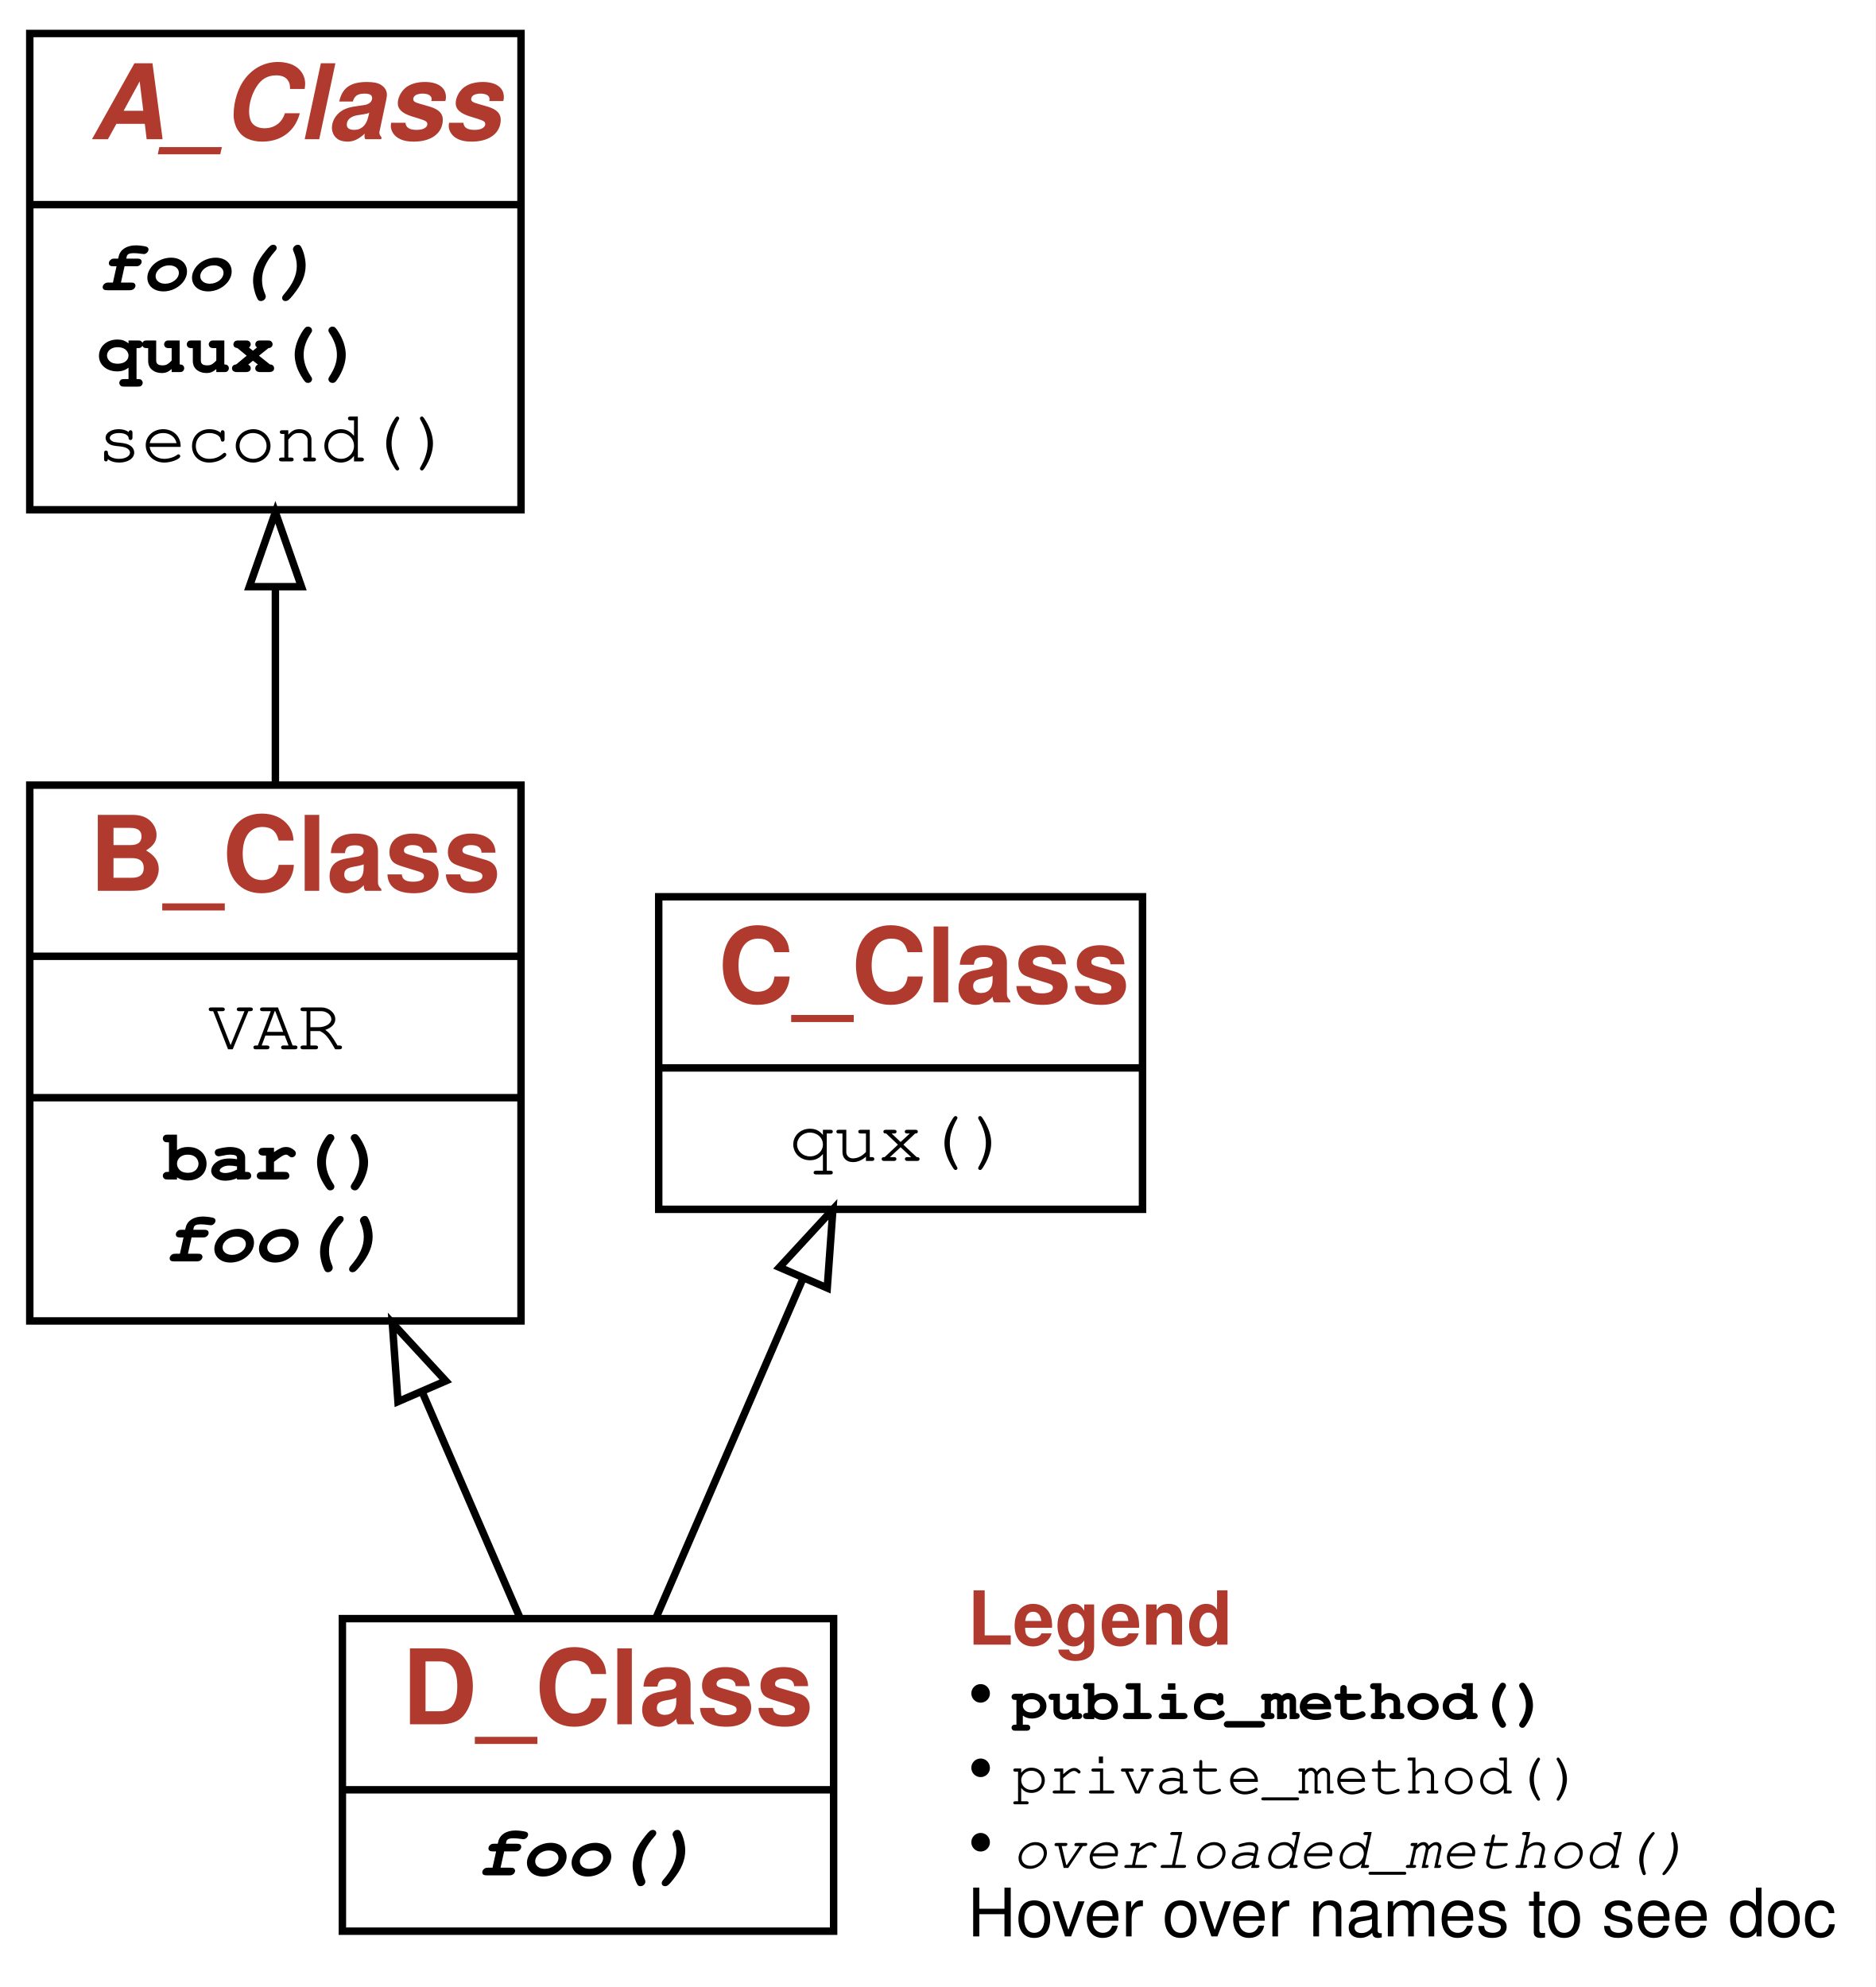
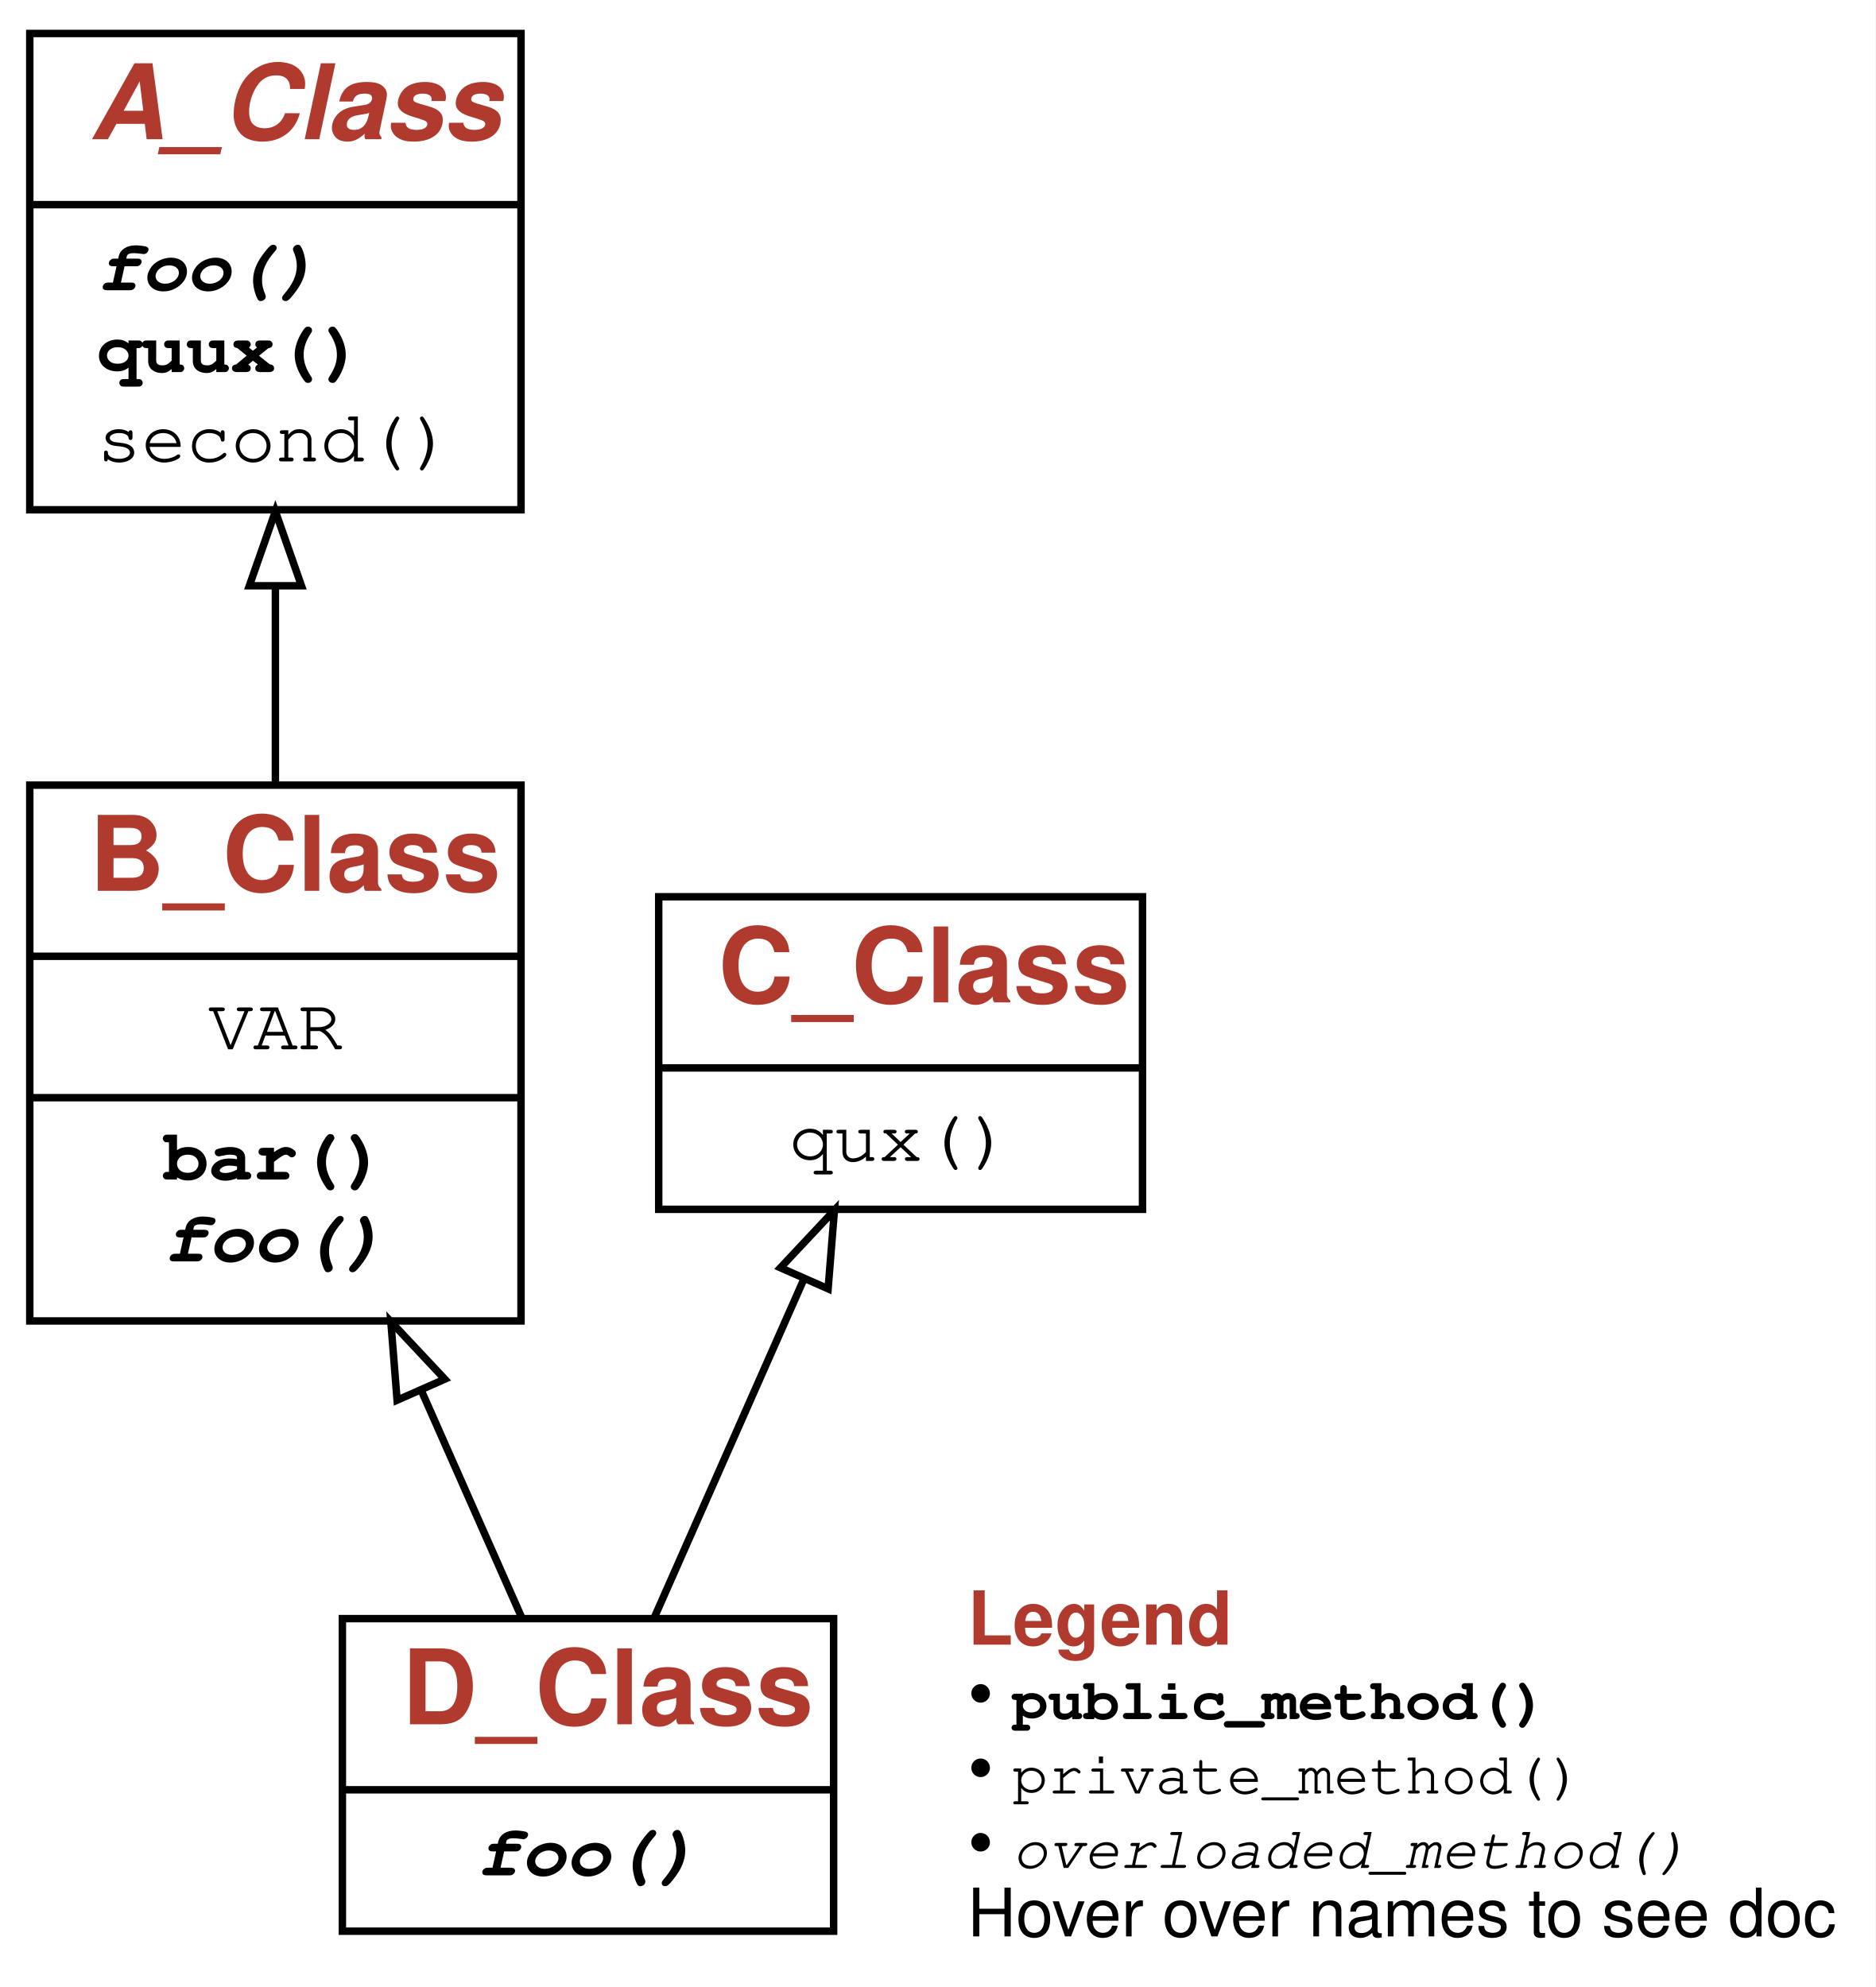
<svg xmlns="http://www.w3.org/2000/svg" xmlns:xlink="http://www.w3.org/1999/xlink" width="252pt" height="267pt" viewBox="0.00 0.00 252.00 267.00">
  <g id="graph0" class="graph" transform="scale(1 1) rotate(0) translate(4 263)">
    <g id="a_graph0">
      <a xlink:title="D_Class class hierarchy">
-         <polygon fill="#ffffff" stroke="transparent" points="-4,4 -4,-263 248,-263 248,4 -4,4" />
+         <polygon fill="white" stroke="transparent" points="-4,4 -4,-263 248,-263 248,4 -4,4" />
      </a>
    </g>
    <g id="node1" class="node">
      <g id="a_node1">
        <a xlink:href="#" xlink:title="class D_Class:&#10;A subclass inheriting from multiple superclasses.&#10;Comes with a fairly long, but meaningless documentation.">
-           <polygon fill="none" stroke="#000000" points="42,-3.5 42,-45.5 108,-45.5 108,-3.5 42,-3.5" />
+           <polygon fill="none" stroke="black" points="42,-3.5 42,-45.5 108,-45.5 108,-3.5 42,-3.5" />
          <text text-anchor="start" x="50" y="-31.3" font-family="Patua One, Helvetica, sans-serif" font-weight="bold" font-size="14.00" fill="#b03a2e">D_Class</text>
-           <polyline fill="none" stroke="#000000" points="42,-22.5 108,-22.5 " />
+           <polyline fill="none" stroke="black" points="42,-22.5 108,-22.5 " />
          <g id="a_node1_0">
            <a xlink:href="#" xlink:title="D_Class">
              <g id="a_node1_1">
                <a xlink:href="#" xlink:title="foo(self) -&gt; None:&#10;A WW2 foo fighter.">
-                   <text text-anchor="start" x="60" y="-11" font-family="'Fira Mono', 'Source Code Pro', 'Courier', monospace" font-weight="bold" font-style="italic" font-size="10.00" fill="#000000">foo()</text>
+                   <text text-anchor="start" x="60" y="-11" font-family="'Fira Mono', 'Source Code Pro', 'Courier', monospace" font-weight="bold" font-style="italic" font-size="10.00">foo()</text>
                </a>
              </g>
            </a>
          </g>
        </a>
      </g>
    </g>
    <g id="node2" class="node">
      <g id="a_node2">
        <a xlink:href="#" xlink:title="class B_Class:&#10;A subclass inheriting some methods.">
-           <polygon fill="none" stroke="#000000" points="0,-85.5 0,-157.5 66,-157.5 66,-85.5 0,-85.5" />
+           <polygon fill="none" stroke="black" points="0,-85.5 0,-157.5 66,-157.5 66,-85.5 0,-85.5" />
          <text text-anchor="start" x="8" y="-143.3" font-family="Patua One, Helvetica, sans-serif" font-weight="bold" font-size="14.00" fill="#b03a2e">B_Class</text>
-           <polyline fill="none" stroke="#000000" points="0,-134.5 66,-134.5 " />
+           <polyline fill="none" stroke="black" points="0,-134.5 66,-134.5 " />
          <g id="a_node2_2">
            <a xlink:href="#" xlink:title="B_Class">
              <g id="a_node2_3">
                <a xlink:href="#" xlink:title="VAR = 'A variable'">
-                   <text text-anchor="start" x="24" y="-122" font-family="'Fira Mono', 'Source Code Pro', 'Courier', monospace" font-size="10.00" fill="#000000">VAR</text>
+                   <text text-anchor="start" x="24" y="-122" font-family="'Fira Mono', 'Source Code Pro', 'Courier', monospace" font-size="10.00">VAR</text>
                </a>
              </g>
            </a>
          </g>
-           <polyline fill="none" stroke="#000000" points="0,-115.5 66,-115.5 " />
+           <polyline fill="none" stroke="black" points="0,-115.5 66,-115.5 " />
          <g id="a_node2_4">
            <a xlink:href="#" xlink:title="B_Class">
              <g id="a_node2_5">
-                 <a xlink:href="#" xlink:title="bar(self, qux:Any=None, bartender:int=42) -&gt; None:&#10;A qux walks into a bar.&#10;`bartender` is an optional attribute.">
-                   <text text-anchor="start" x="18" y="-104.5" font-family="'Fira Mono', 'Source Code Pro', 'Courier', monospace" font-weight="bold" font-size="10.00" fill="#000000">bar()</text>
+                 <a xlink:href="#" xlink:title="bar(self, qux: Any = None, bartender: int = 42) -&gt; None:&#10;A qux walks into a bar.&#10;`bartender` is an optional attribute.">
+                   <text text-anchor="start" x="18" y="-104.5" font-family="'Fira Mono', 'Source Code Pro', 'Courier', monospace" font-weight="bold" font-size="10.00">bar()</text>
                </a>
              </g>
              <g id="a_node2_6">
                <a xlink:href="#" xlink:title="foo(self) -&gt; None:&#10;A WW2 foo fighter.">
-                   <text text-anchor="start" x="18" y="-93.5" font-family="'Fira Mono', 'Source Code Pro', 'Courier', monospace" font-weight="bold" font-style="italic" font-size="10.00" fill="#000000">foo()</text>
+                   <text text-anchor="start" x="18" y="-93.5" font-family="'Fira Mono', 'Source Code Pro', 'Courier', monospace" font-weight="bold" font-style="italic" font-size="10.00">foo()</text>
                </a>
              </g>
            </a>
          </g>
        </a>
      </g>
    </g>
    <g id="edge1" class="edge">
-       <path fill="none" stroke="#000000" d="M65.887,-45.548C62.005,-54.511 57.316,-65.341 52.71,-75.978" />
-       <polygon fill="none" stroke="#000000" points="49.468,-74.658 48.706,-85.226 55.892,-77.44 49.468,-74.658" />
+       <path fill="none" stroke="black" d="M66.09,-45.65C62.14,-54.58 57.33,-65.47 52.61,-76.14" />
+       <polygon fill="none" stroke="black" points="49.35,-74.85 48.51,-85.41 55.76,-77.68 49.35,-74.85" />
    </g>
    <g id="node4" class="node">
      <g id="a_node4">
        <a xlink:href="#" xlink:title="class C_Class:&#10;A class injecting some method">
-           <polygon fill="none" stroke="#000000" points="84.5,-100.5 84.5,-142.5 149.5,-142.5 149.5,-100.5 84.5,-100.5" />
+           <polygon fill="none" stroke="black" points="84.5,-100.5 84.5,-142.5 149.5,-142.5 149.5,-100.5 84.5,-100.5" />
          <text text-anchor="start" x="92.5" y="-128.3" font-family="Patua One, Helvetica, sans-serif" font-weight="bold" font-size="14.00" fill="#b03a2e">C_Class</text>
-           <polyline fill="none" stroke="#000000" points="84.5,-119.5 149.5,-119.5 " />
+           <polyline fill="none" stroke="black" points="84.5,-119.5 149.5,-119.5 " />
          <g id="a_node4_7">
            <a xlink:href="#" xlink:title="C_Class">
              <g id="a_node4_8">
-                 <a xlink:href="#" xlink:title="qux(self) -&gt; None">
-                   <text text-anchor="start" x="102" y="-107" font-family="'Fira Mono', 'Source Code Pro', 'Courier', monospace" font-size="10.00" fill="#000000">qux()</text>
+                 <a xlink:href="#" xlink:title="qux(self, arg: List[Union[str, int, NoneType]]) -&gt; List[Union[str, int, NoneType]]">
+                   <text text-anchor="start" x="102" y="-107" font-family="'Fira Mono', 'Source Code Pro', 'Courier', monospace" font-size="10.00">qux()</text>
                </a>
              </g>
            </a>
          </g>
        </a>
      </g>
    </g>
    <g id="edge3" class="edge">
-       <path fill="none" stroke="#000000" d="M84.113,-45.548C89.892,-58.894 97.462,-76.376 103.882,-91.204" />
-       <polygon fill="none" stroke="#000000" points="100.719,-92.707 107.904,-100.493 107.143,-89.926 100.719,-92.707" />
+       <path fill="none" stroke="black" d="M83.91,-45.65C89.75,-58.87 97.5,-76.39 104.02,-91.15" />
+       <polygon fill="none" stroke="black" points="100.86,-92.65 108.11,-100.38 107.26,-89.82 100.86,-92.65" />
    </g>
    <g id="node3" class="node">
      <g id="a_node3">
        <a xlink:href="#" xlink:title="class A_Class:&#10;A Class which does A thing right.&#10;Comes with a longer docstring.">
-           <polygon fill="none" stroke="#000000" points="0,-194.5 0,-258.5 66,-258.5 66,-194.5 0,-194.5" />
+           <polygon fill="none" stroke="black" points="0,-194.5 0,-258.5 66,-258.5 66,-194.5 0,-194.5" />
          <text text-anchor="start" x="8" y="-244.3" font-family="Patua One, Helvetica, sans-serif" font-weight="bold" font-style="italic" font-size="14.00" fill="#b03a2e">A_Class</text>
-           <polyline fill="none" stroke="#000000" points="0,-235.5 66,-235.5 " />
+           <polyline fill="none" stroke="black" points="0,-235.5 66,-235.5 " />
          <g id="a_node3_9">
            <a xlink:href="#" xlink:title="A_Class">
              <g id="a_node3_10">
                <a xlink:href="#" xlink:title="foo(self) -&gt; None:&#10;The Adventures of the glorious Foo">
-                   <text text-anchor="start" x="9" y="-224" font-family="'Fira Mono', 'Source Code Pro', 'Courier', monospace" font-weight="bold" font-style="italic" font-size="10.00" fill="#000000">foo()</text>
+                   <text text-anchor="start" x="9" y="-224" font-family="'Fira Mono', 'Source Code Pro', 'Courier', monospace" font-weight="bold" font-style="italic" font-size="10.00">foo()</text>
                </a>
              </g>
              <g id="a_node3_11">
                <a xlink:href="#" xlink:title="quux(self) -&gt; None:&#10;A method that is not used.">
-                   <text text-anchor="start" x="9" y="-213" font-family="'Fira Mono', 'Source Code Pro', 'Courier', monospace" font-weight="bold" font-size="10.00" fill="#000000">quux()</text>
+                   <text text-anchor="start" x="9" y="-213" font-family="'Fira Mono', 'Source Code Pro', 'Courier', monospace" font-weight="bold" font-size="10.00">quux()</text>
                </a>
              </g>
              <g id="a_node3_12">
                <a xlink:href="#" xlink:title="second(self) -&gt; None">
-                   <text text-anchor="start" x="9" y="-201" font-family="'Fira Mono', 'Source Code Pro', 'Courier', monospace" font-size="10.00" fill="#000000">second()</text>
+                   <text text-anchor="start" x="9" y="-201" font-family="'Fira Mono', 'Source Code Pro', 'Courier', monospace" font-size="10.00">second()</text>
                </a>
              </g>
            </a>
          </g>
        </a>
      </g>
    </g>
    <g id="edge2" class="edge">
-       <path fill="none" stroke="#000000" d="M33,-157.635C33,-166.163 33,-175.33 33,-184.106" />
-       <polygon fill="none" stroke="#000000" points="29.5,-184.167 33,-194.167 36.5,-184.167 29.5,-184.167" />
+       <path fill="none" stroke="black" d="M33,-157.66C33,-166.2 33,-175.42 33,-184.22" />
+       <polygon fill="none" stroke="black" points="29.5,-184.29 33,-194.29 36.5,-184.29 29.5,-184.29" />
    </g>
    <g id="node5" class="node">
      <text text-anchor="start" x="126" y="-42" font-family="Patua One, Helvetica, sans-serif" font-weight="bold" font-size="10.00" fill="#b03a2e">Legend</text>
-       <text text-anchor="start" x="126" y="-32" font-family="Patua One, Helvetica, sans-serif" font-size="10.00" fill="#000000">• </text>
-       <text text-anchor="start" x="132" y="-32" font-family="'Fira Mono', 'Source Code Pro', 'Courier', monospace" font-weight="bold" font-size="8.00" fill="#000000">public_method()</text>
-       <text text-anchor="start" x="126" y="-22" font-family="Patua One, Helvetica, sans-serif" font-size="10.00" fill="#000000">• </text>
-       <text text-anchor="start" x="132" y="-22" font-family="'Fira Mono', 'Source Code Pro', 'Courier', monospace" font-size="8.00" fill="#000000">private_method()</text>
-       <text text-anchor="start" x="126" y="-12" font-family="Patua One, Helvetica, sans-serif" font-size="10.00" fill="#000000">• </text>
-       <text text-anchor="start" x="132" y="-12" font-family="'Fira Mono', 'Source Code Pro', 'Courier', monospace" font-style="italic" font-size="8.00" fill="#000000">overloaded_method()</text>
-       <text text-anchor="start" x="126" y="-2.8" font-family="Helvetica,sans-Serif" font-size="9.00" fill="#000000">Hover over names to see doc</text>
+       <text text-anchor="start" x="126" y="-32" font-family="Patua One, Helvetica, sans-serif" font-size="10.00">• </text>
+       <text text-anchor="start" x="132" y="-32" font-family="'Fira Mono', 'Source Code Pro', 'Courier', monospace" font-weight="bold" font-size="8.00">public_method()</text>
+       <text text-anchor="start" x="126" y="-22" font-family="Patua One, Helvetica, sans-serif" font-size="10.00">• </text>
+       <text text-anchor="start" x="132" y="-22" font-family="'Fira Mono', 'Source Code Pro', 'Courier', monospace" font-size="8.00">private_method()</text>
+       <text text-anchor="start" x="126" y="-12" font-family="Patua One, Helvetica, sans-serif" font-size="10.00">• </text>
+       <text text-anchor="start" x="132" y="-12" font-family="'Fira Mono', 'Source Code Pro', 'Courier', monospace" font-style="italic" font-size="8.00">overloaded_method()</text>
+       <text text-anchor="start" x="126" y="-2.8" font-family="Helvetica,sans-Serif" font-size="9.00">Hover over names to see doc</text>
    </g>
  </g>
</svg>
